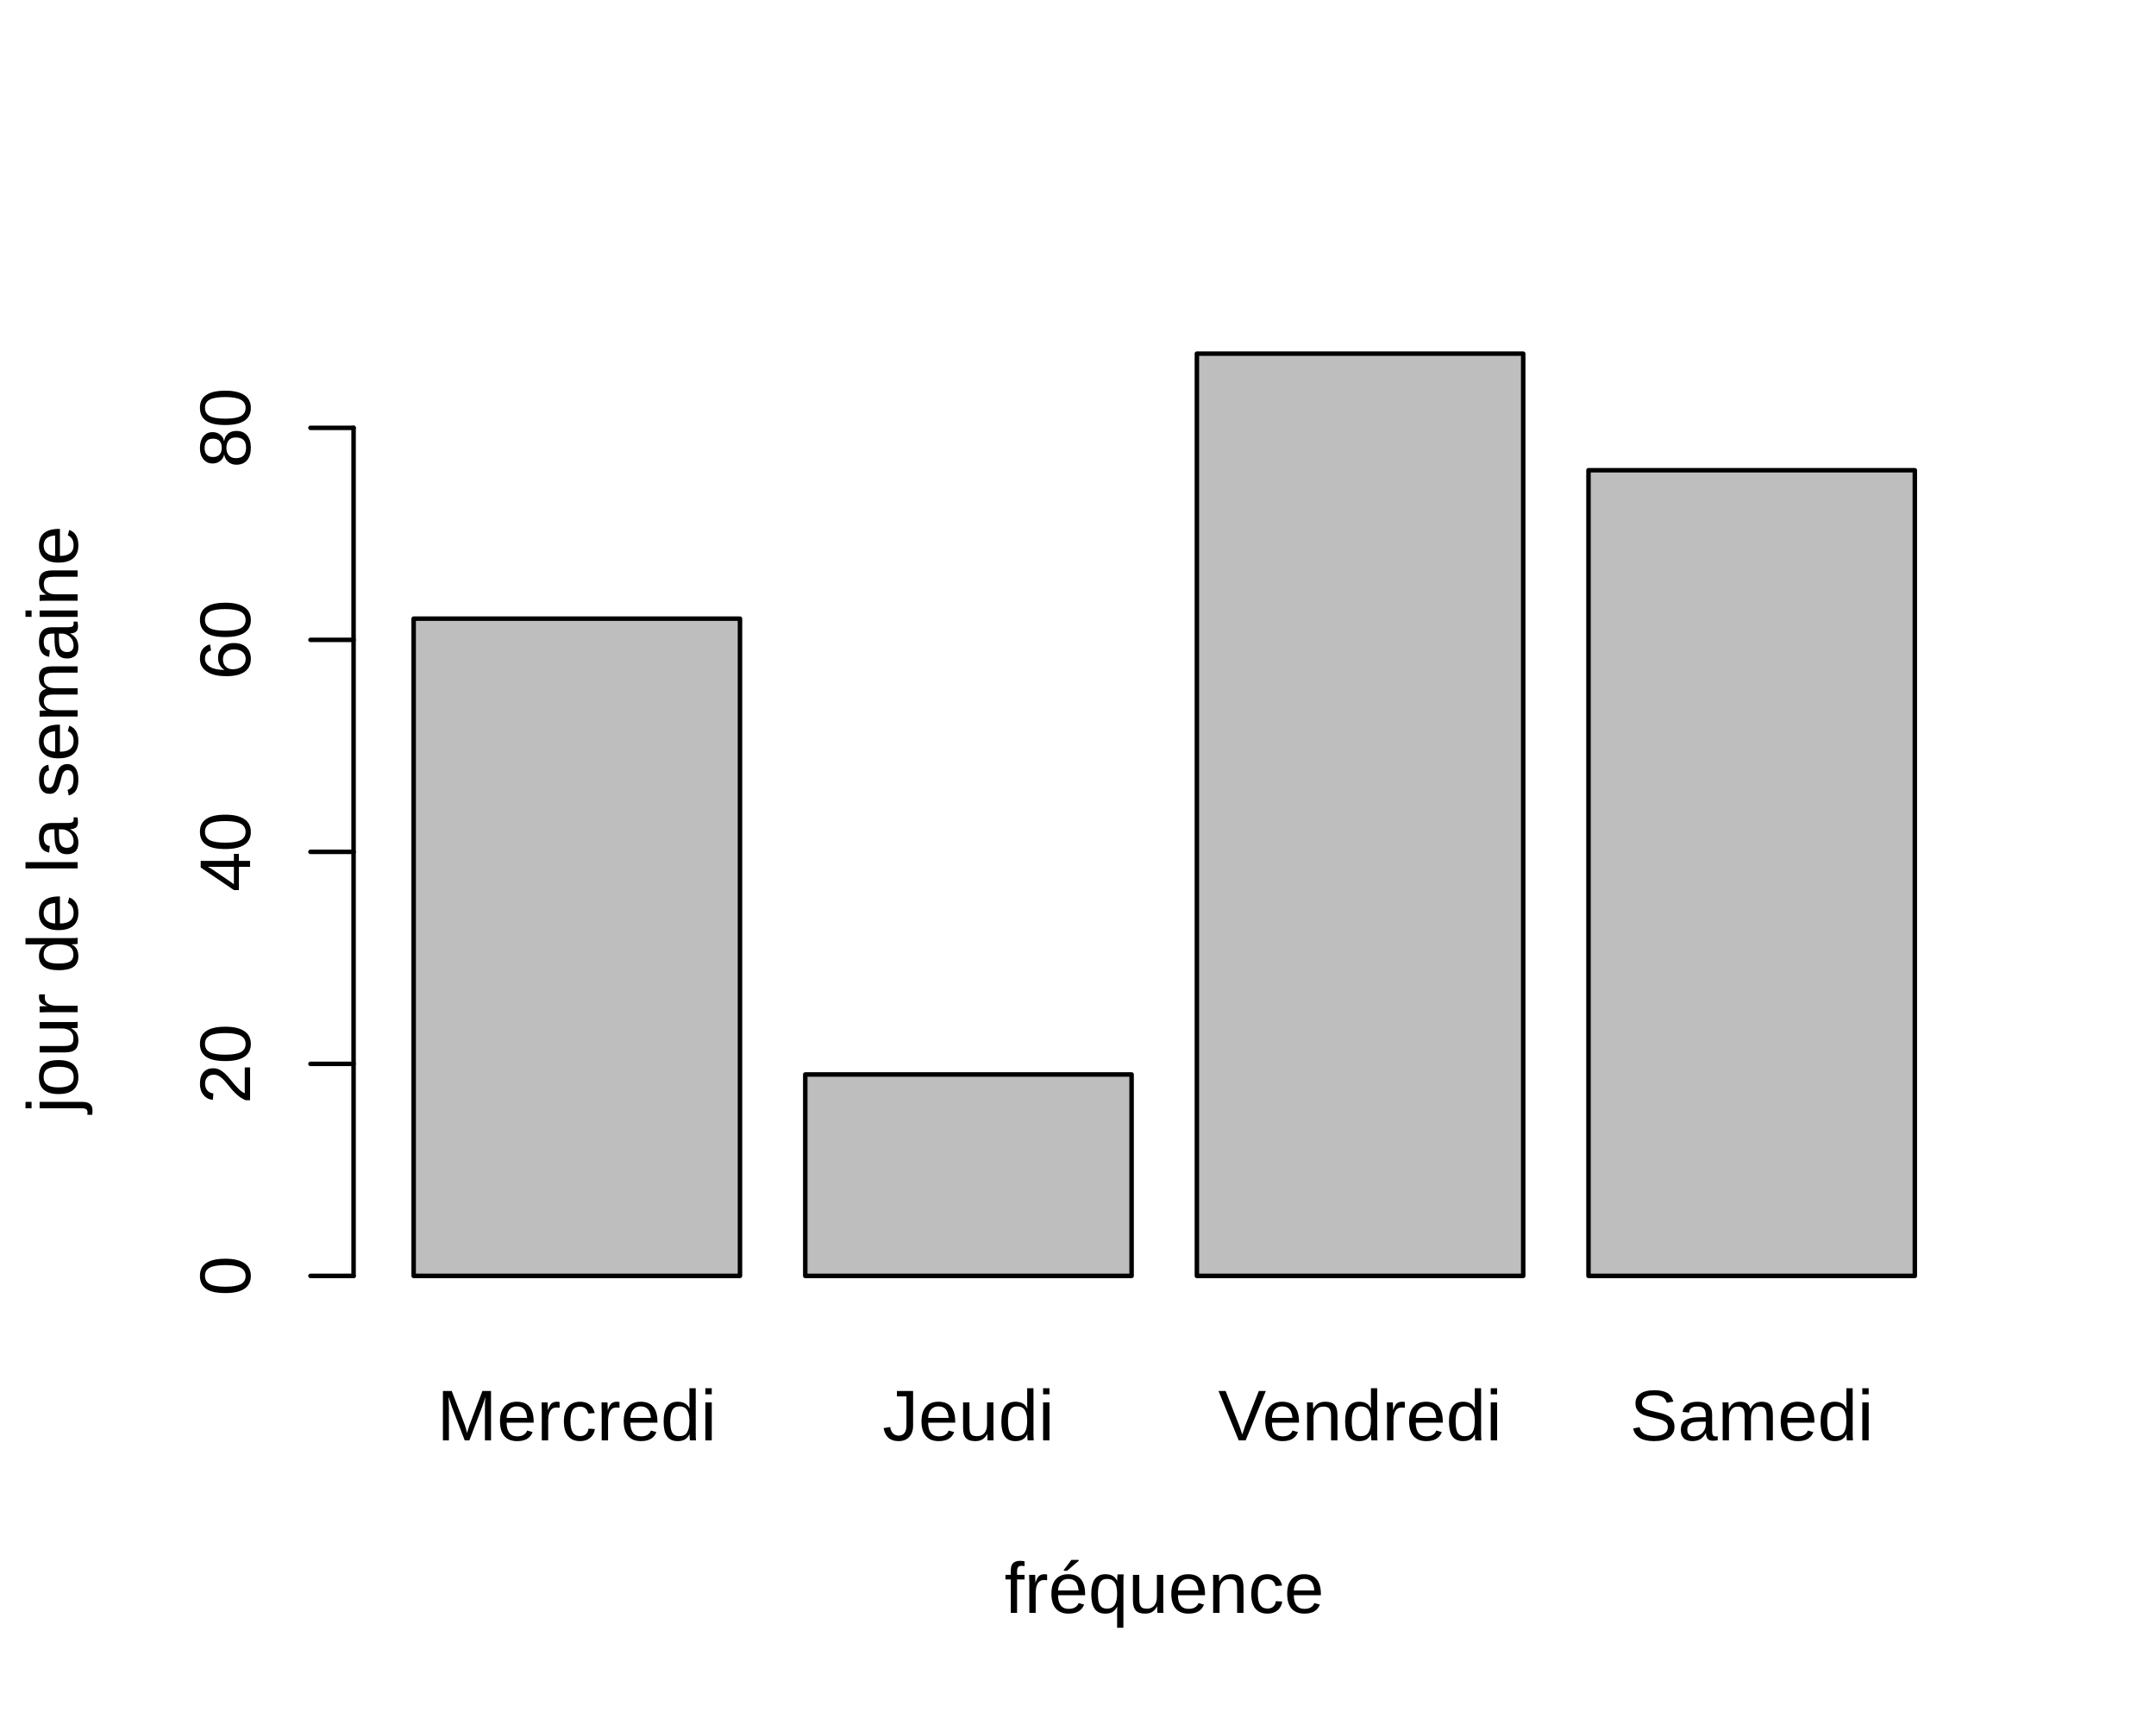
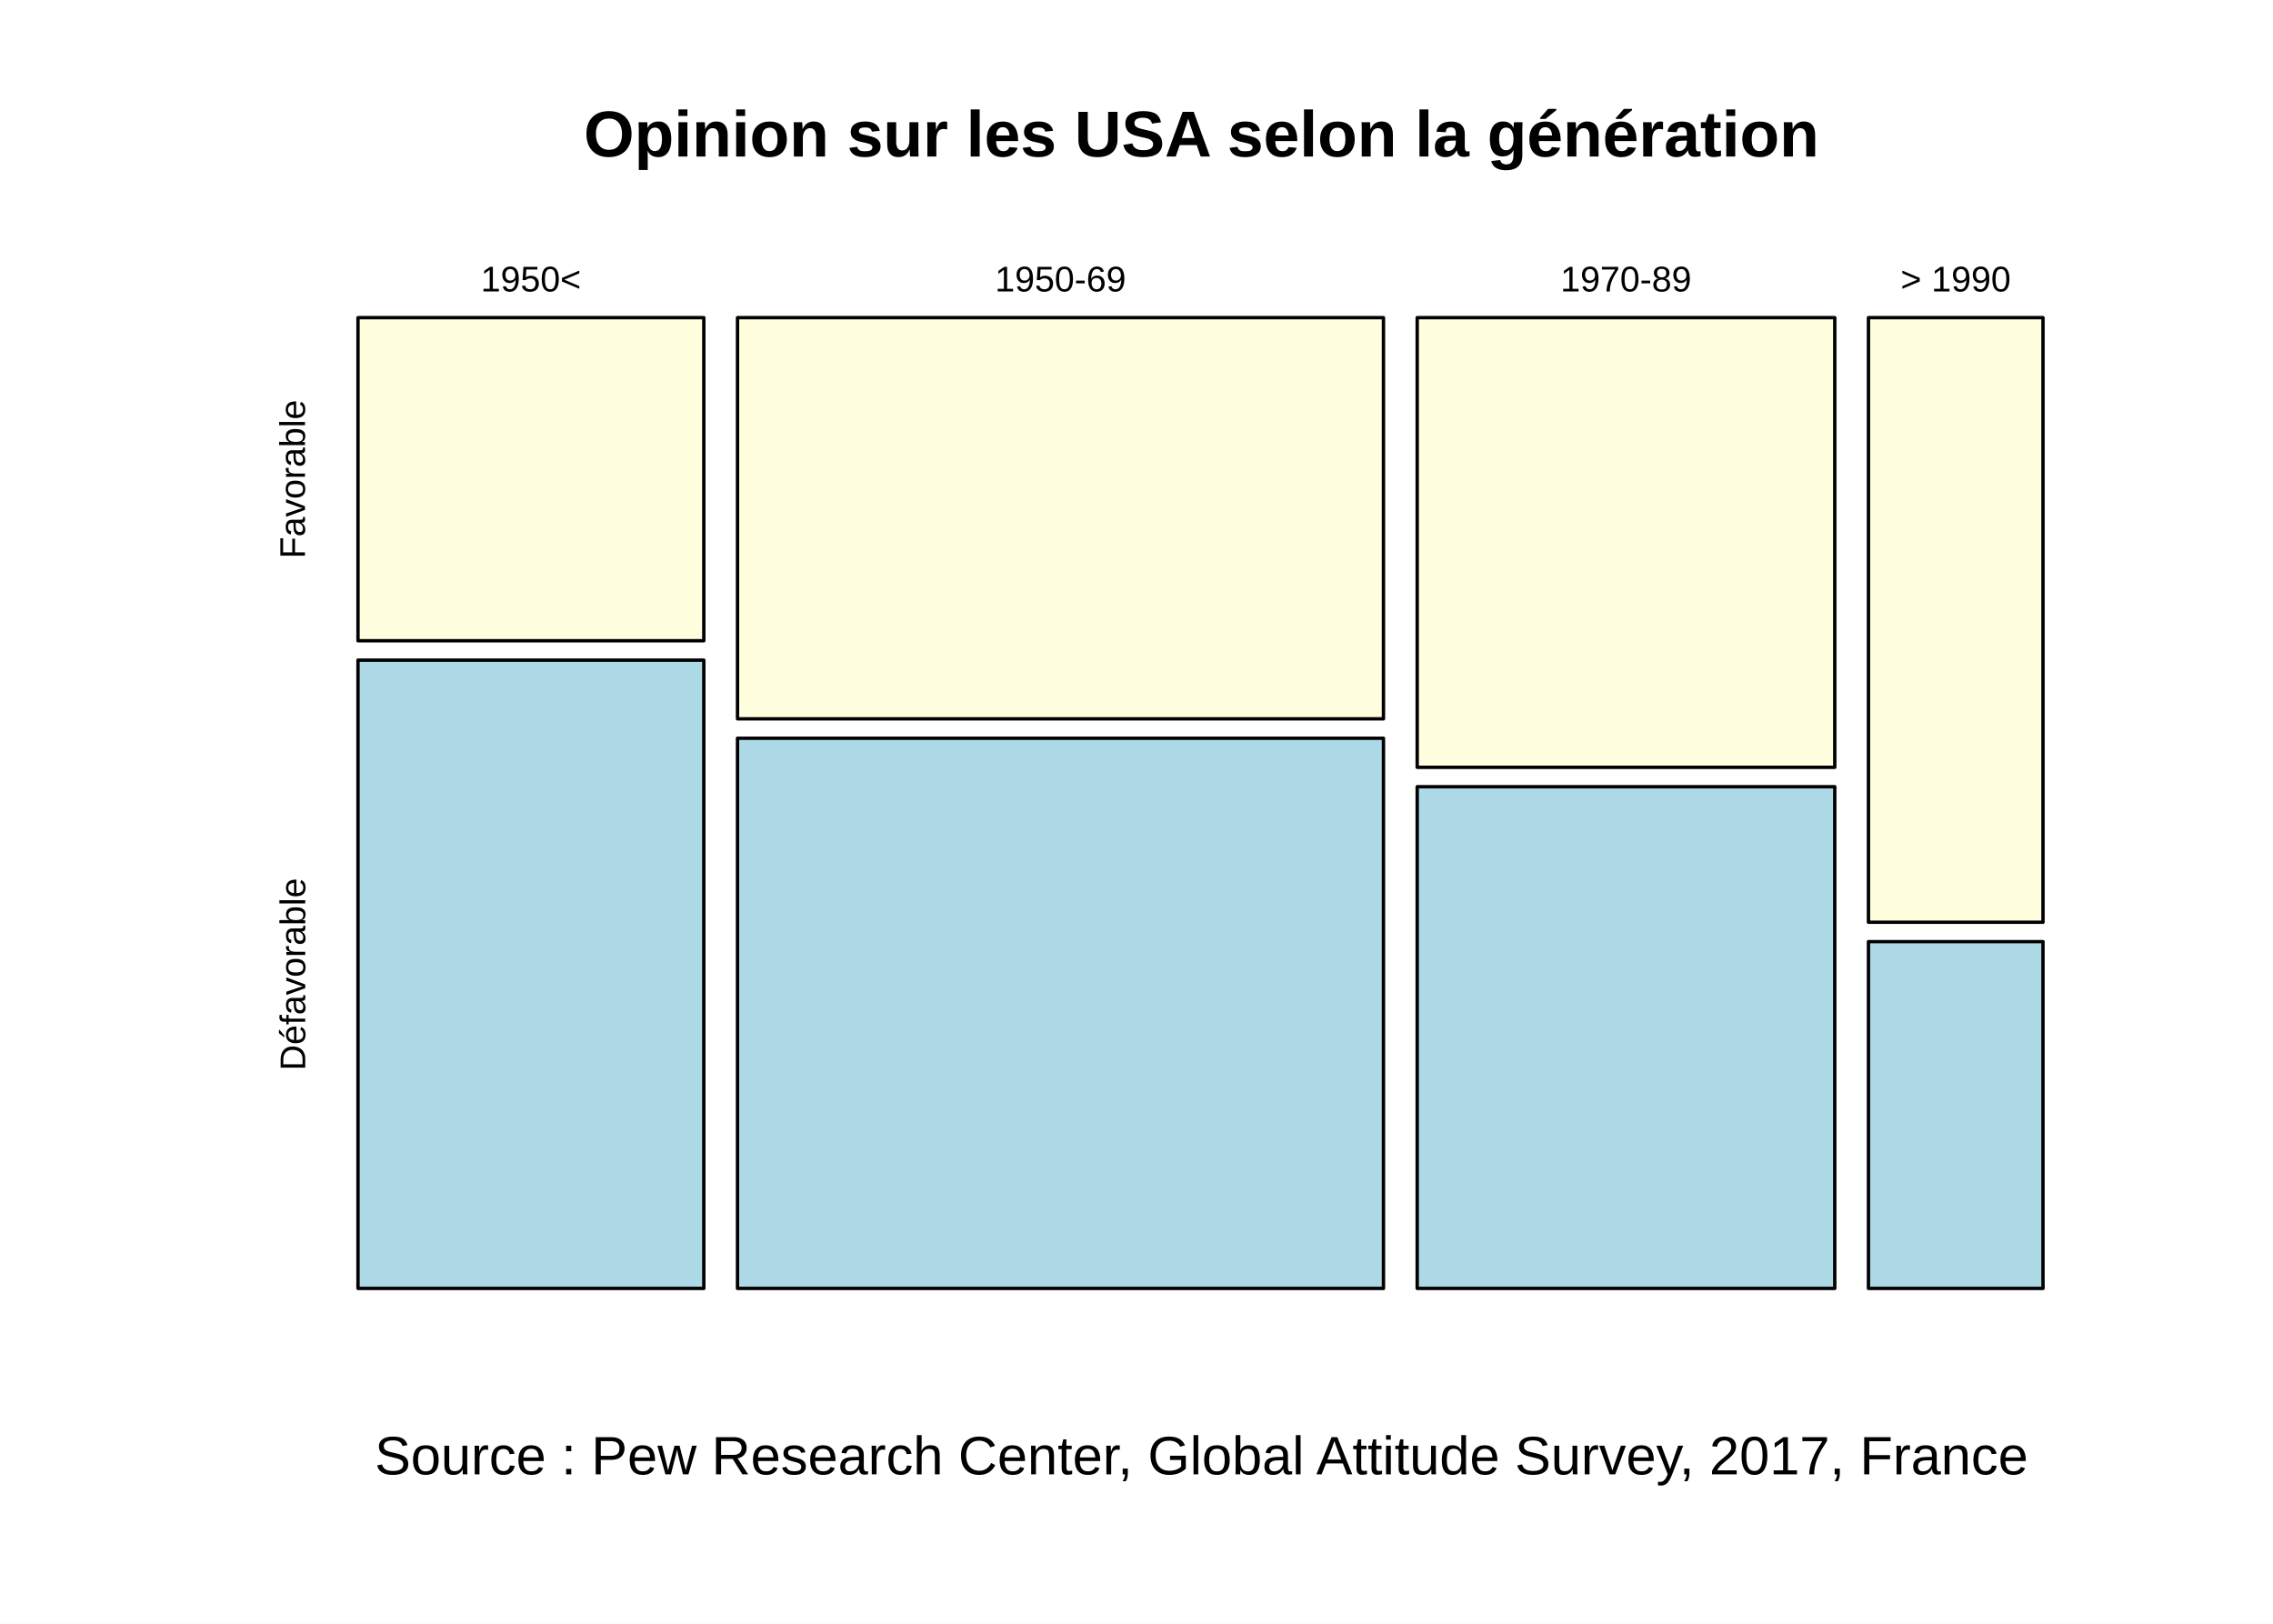
- <svg xmlns="http://www.w3.org/2000/svg" class="svglite" width="360.00pt" height="288.00pt" viewBox="0 0 360.00 288.00">
+ <svg xmlns="http://www.w3.org/2000/svg" class="svglite" width="504.00pt" height="360.00pt" viewBox="0 0 504.00 360.00">
  <defs>
    <style type="text/css">
    .svglite line, .svglite polyline, .svglite polygon, .svglite path, .svglite rect, .svglite circle {
      fill: none;
      stroke: #000000;
      stroke-linecap: round;
      stroke-linejoin: round;
      stroke-miterlimit: 10.00;
    }
+     .svglite text {
+       white-space: pre;
+     }
  </style>
  </defs>
  <rect width="100%" height="100%" style="stroke: none; fill: #FFFFFF;" />
  <defs>
-     <clipPath id="cpMC4wMHwzNjAuMDB8MC4wMHwyODguMDA=">
-       <rect x="0.00" y="0.00" width="360.00" height="288.00" />
+     <clipPath id="cpMC4wMHw1MDQuMDB8MC4wMHwzNjAuMDA=">
+       <rect x="0.00" y="0.00" width="504.00" height="360.00" />
    </clipPath>
  </defs>
-   <g clip-path="url(#cpMC4wMHwzNjAuMDB8MC4wMHwyODguMDA=)">
-     <rect x="69.07" y="103.29" width="54.49" height="109.73" style="stroke-width: 0.75; fill: #BEBEBE;" />
-     <rect x="134.46" y="179.39" width="54.49" height="33.63" style="stroke-width: 0.75; fill: #BEBEBE;" />
-     <rect x="199.85" y="59.04" width="54.49" height="153.98" style="stroke-width: 0.75; fill: #BEBEBE;" />
-     <rect x="265.24" y="78.51" width="54.49" height="134.51" style="stroke-width: 0.75; fill: #BEBEBE;" />
-     <text x="96.31" y="240.48" text-anchor="middle" style="font-size: 12.00px; font-family: Arial;" textLength="46.67px" lengthAdjust="spacingAndGlyphs">Mercredi</text>
-     <text x="161.70" y="240.48" text-anchor="middle" style="font-size: 12.00px; font-family: Arial;" textLength="28.68px" lengthAdjust="spacingAndGlyphs">Jeudi</text>
-     <text x="227.10" y="240.48" text-anchor="middle" style="font-size: 12.00px; font-family: Arial;" textLength="48.04px" lengthAdjust="spacingAndGlyphs">Vendredi</text>
-     <text x="292.49" y="240.48" text-anchor="middle" style="font-size: 12.00px; font-family: Arial;" textLength="40.69px" lengthAdjust="spacingAndGlyphs">Samedi</text>
-     <text x="194.40" y="269.28" text-anchor="middle" style="font-size: 12.00px; font-family: Arial;" textLength="53.37px" lengthAdjust="spacingAndGlyphs">fréquence</text>
-     <text transform="translate(12.96,136.80) rotate(-90)" text-anchor="middle" style="font-size: 12.00px; font-family: Arial;" textLength="98.05px" lengthAdjust="spacingAndGlyphs">jour de la semaine</text>
-     <line x1="59.04" y1="213.02" x2="59.04" y2="71.43" style="stroke-width: 0.75;" />
-     <line x1="59.04" y1="213.02" x2="51.84" y2="213.02" style="stroke-width: 0.75;" />
-     <line x1="59.04" y1="177.62" x2="51.84" y2="177.62" style="stroke-width: 0.75;" />
-     <line x1="59.04" y1="142.22" x2="51.84" y2="142.22" style="stroke-width: 0.75;" />
-     <line x1="59.04" y1="106.83" x2="51.84" y2="106.83" style="stroke-width: 0.75;" />
-     <line x1="59.04" y1="71.43" x2="51.84" y2="71.43" style="stroke-width: 0.75;" />
-     <text transform="translate(41.76,213.02) rotate(-90)" text-anchor="middle" style="font-size: 12.00px; font-family: Arial;" textLength="6.67px" lengthAdjust="spacingAndGlyphs">0</text>
-     <text transform="translate(41.76,177.62) rotate(-90)" text-anchor="middle" style="font-size: 12.00px; font-family: Arial;" textLength="13.35px" lengthAdjust="spacingAndGlyphs">20</text>
-     <text transform="translate(41.76,142.22) rotate(-90)" text-anchor="middle" style="font-size: 12.00px; font-family: Arial;" textLength="13.35px" lengthAdjust="spacingAndGlyphs">40</text>
-     <text transform="translate(41.76,106.83) rotate(-90)" text-anchor="middle" style="font-size: 12.00px; font-family: Arial;" textLength="13.35px" lengthAdjust="spacingAndGlyphs">60</text>
-     <text transform="translate(41.76,71.43) rotate(-90)" text-anchor="middle" style="font-size: 12.00px; font-family: Arial;" textLength="13.35px" lengthAdjust="spacingAndGlyphs">80</text>
+   <g clip-path="url(#cpMC4wMHw1MDQuMDB8MC4wMHwzNjAuMDA=)">
+     <text x="266.40" y="34.70" text-anchor="middle" style="font-size: 14.40px; font-weight: bold; font-family: &quot;Arial&quot;;" textLength="274.30px" lengthAdjust="spacingAndGlyphs">Opinion sur les USA selon la génération</text>
+     <text x="266.40" y="326.88" text-anchor="middle" style="font-size: 12.00px; font-family: &quot;Arial&quot;;" textLength="368.86px" lengthAdjust="spacingAndGlyphs">Source : Pew Research Center, Global Attitude Survey, 2017, France</text>
+     <text x="117.72" y="64.62" text-anchor="middle" style="font-size: 7.92px; font-family: &quot;Arial&quot;;" textLength="26.60px" lengthAdjust="spacingAndGlyphs"> 1950&lt; </text>
+     <text x="235.15" y="64.62" text-anchor="middle" style="font-size: 7.92px; font-family: &quot;Arial&quot;;" textLength="29.03px" lengthAdjust="spacingAndGlyphs">1950-69</text>
+     <text x="360.53" y="64.62" text-anchor="middle" style="font-size: 7.92px; font-family: &quot;Arial&quot;;" textLength="29.03px" lengthAdjust="spacingAndGlyphs">1970-89</text>
+     <text x="433.65" y="64.62" text-anchor="middle" style="font-size: 7.92px; font-family: &quot;Arial&quot;;" textLength="24.41px" lengthAdjust="spacingAndGlyphs">&gt; 1990</text>
+     <text transform="translate(67.62,106.24) rotate(-90)" text-anchor="middle" style="font-size: 7.92px; font-family: &quot;Arial&quot;;" textLength="35.17px" lengthAdjust="spacingAndGlyphs">Favorable</text>
+     <text transform="translate(67.68,216.01) rotate(-90)" text-anchor="middle" style="font-size: 7.92px; font-family: &quot;Arial&quot;;" textLength="42.65px" lengthAdjust="spacingAndGlyphs">Défavorable</text>
+   </g>
+   <defs>
+     <clipPath id="cpNTkuMDR8NDczLjc2fDU5LjA0fDI4Ni41Ng==">
+       <rect x="59.04" y="59.04" width="414.72" height="227.52" />
+     </clipPath>
+   </defs>
+   <g clip-path="url(#cpNTkuMDR8NDczLjc2fDU5LjA0fDI4Ni41Ng==)">
+     <polygon points="79.38,142.06 156.06,142.06 156.06,70.43 79.38,70.43 " style="stroke-width: 0.75; fill: #FFFFE0;" />
+     <polygon points="79.38,285.65 156.06,285.65 156.06,146.36 79.38,146.36 " style="stroke-width: 0.75; fill: #ADD8E6;" />
+     <polygon points="163.53,159.37 306.76,159.37 306.76,70.43 163.53,70.43 " style="stroke-width: 0.75; fill: #FFFFE0;" />
+     <polygon points="163.53,285.65 306.76,285.65 306.76,163.68 163.53,163.68 " style="stroke-width: 0.75; fill: #ADD8E6;" />
+     <polygon points="314.24,170.12 406.83,170.12 406.83,70.43 314.24,70.43 " style="stroke-width: 0.75; fill: #FFFFE0;" />
+     <polygon points="314.24,285.65 406.83,285.65 406.83,174.42 314.24,174.42 " style="stroke-width: 0.75; fill: #ADD8E6;" />
+     <polygon points="414.30,204.47 453.00,204.47 453.00,70.43 414.30,70.43 " style="stroke-width: 0.75; fill: #FFFFE0;" />
+     <polygon points="414.30,285.65 453.00,285.65 453.00,208.77 414.30,208.77 " style="stroke-width: 0.75; fill: #ADD8E6;" />
  </g>
</svg>
